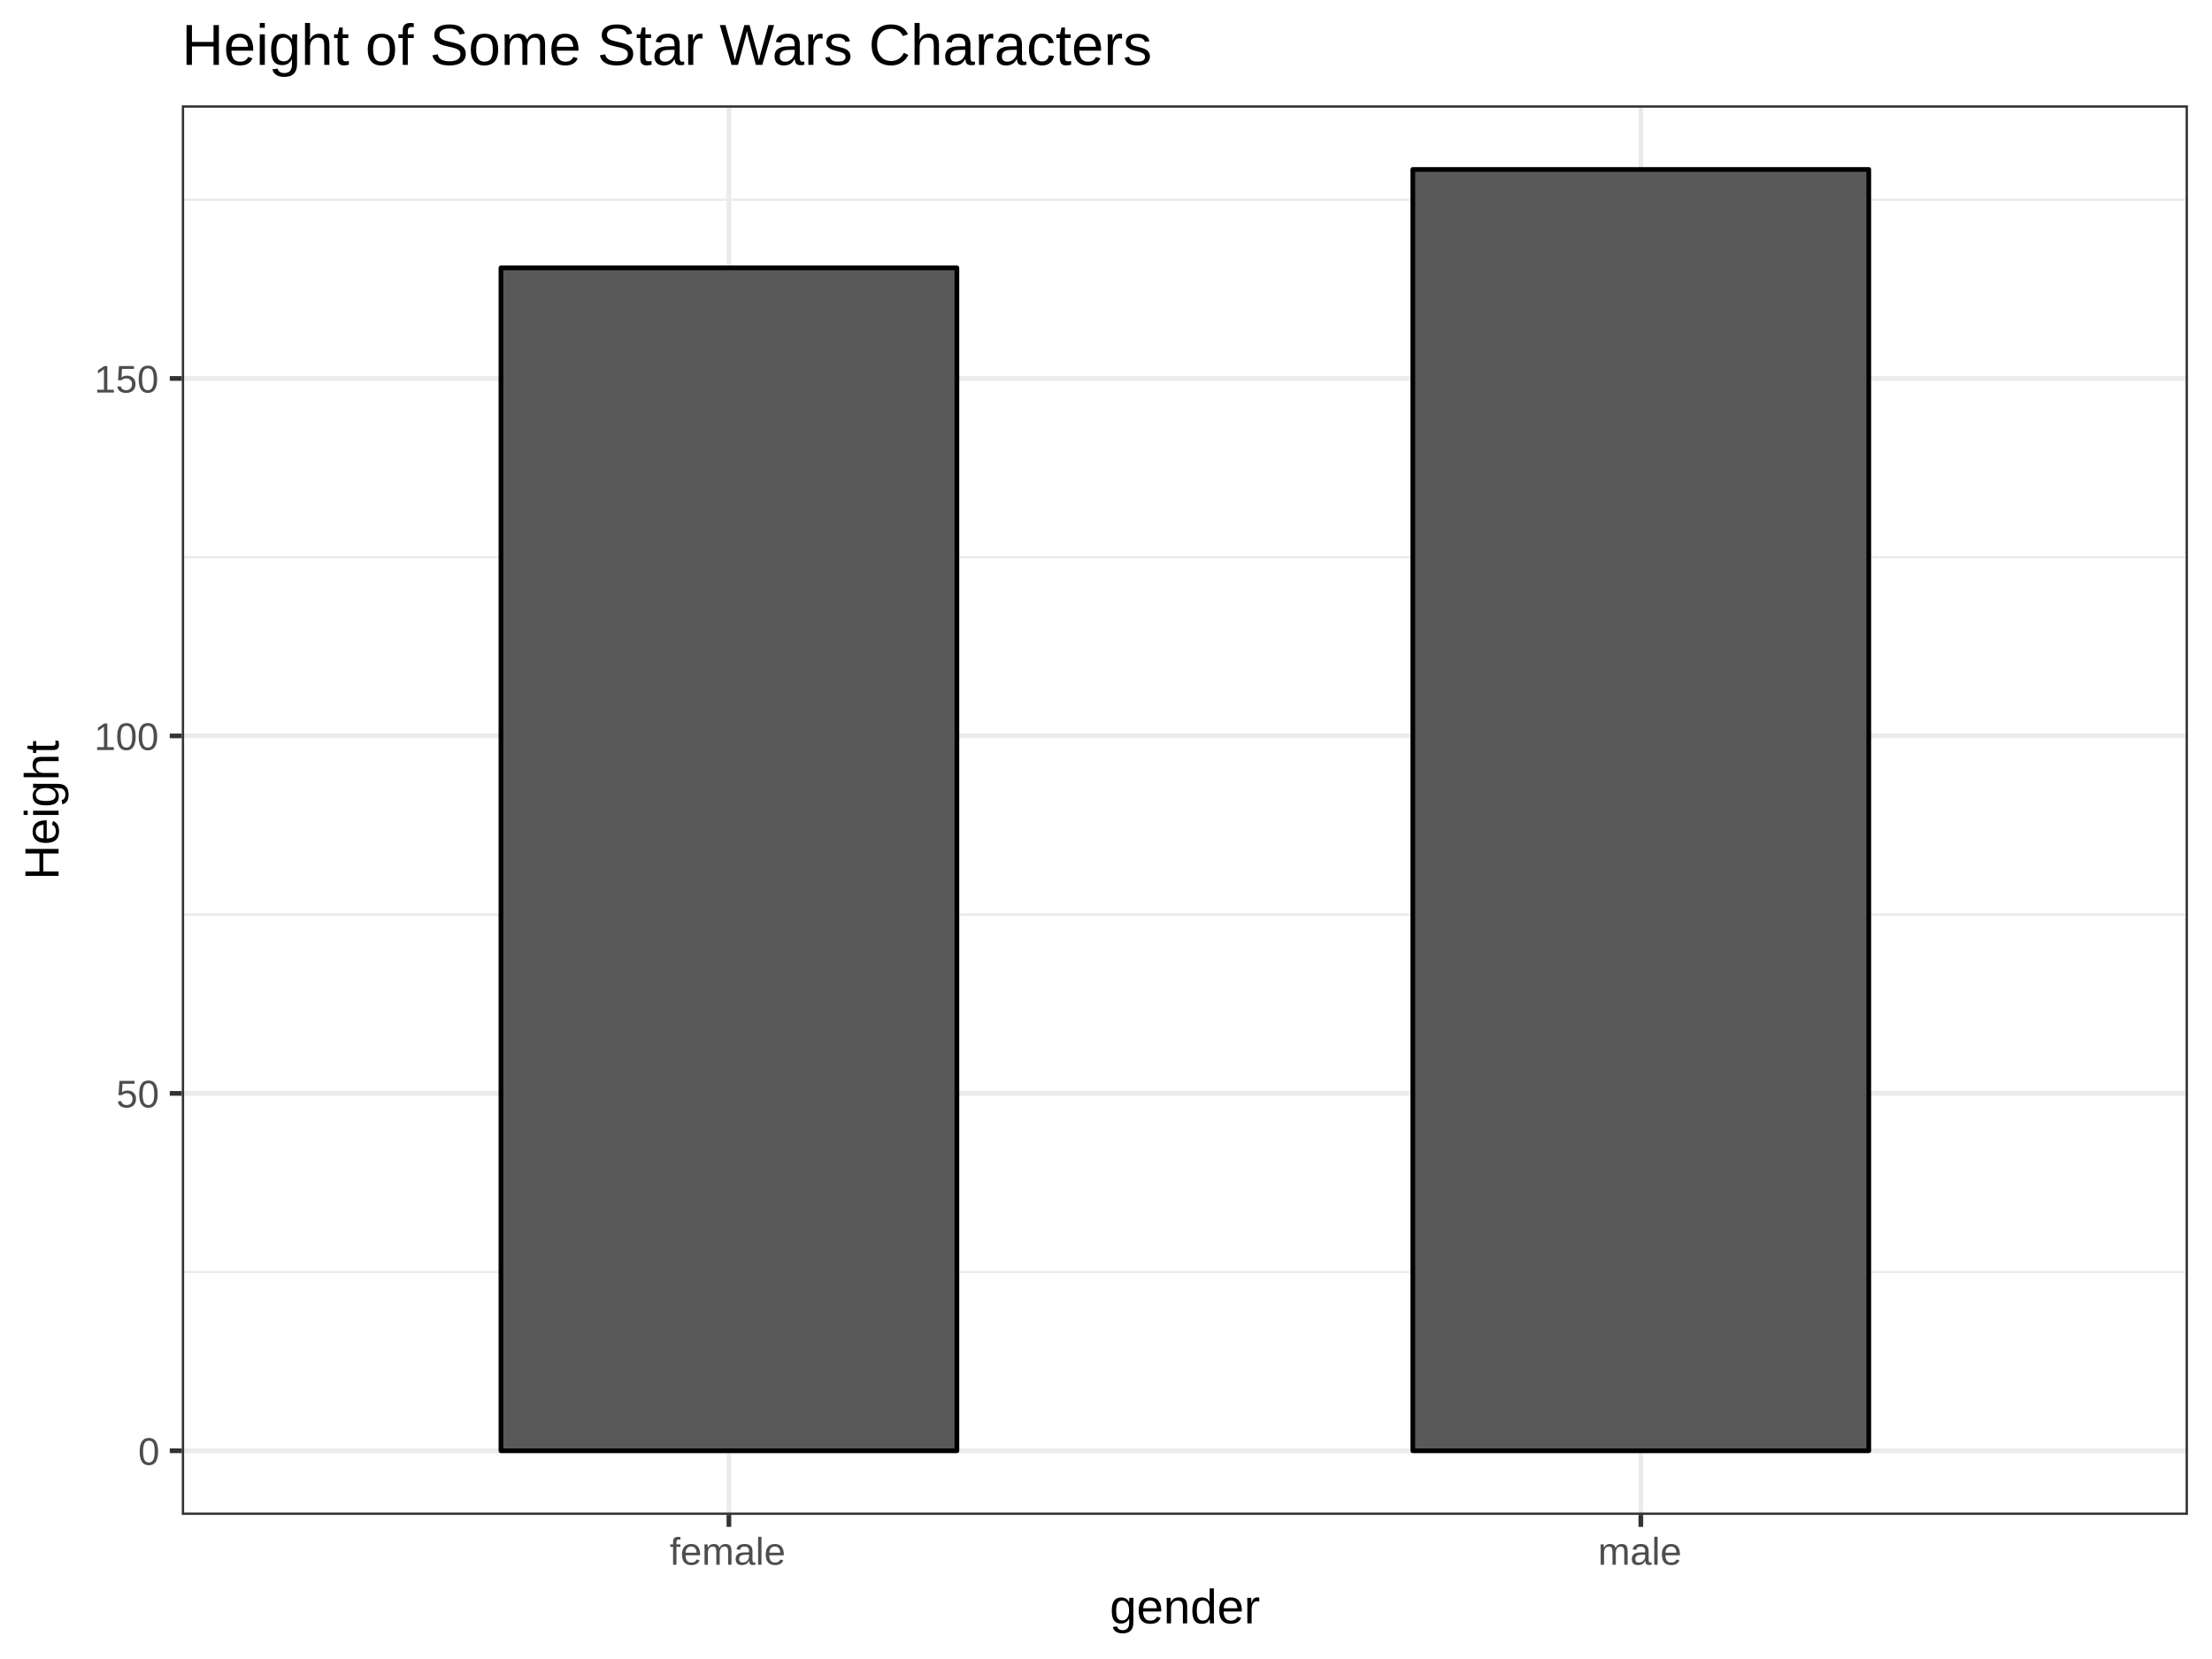
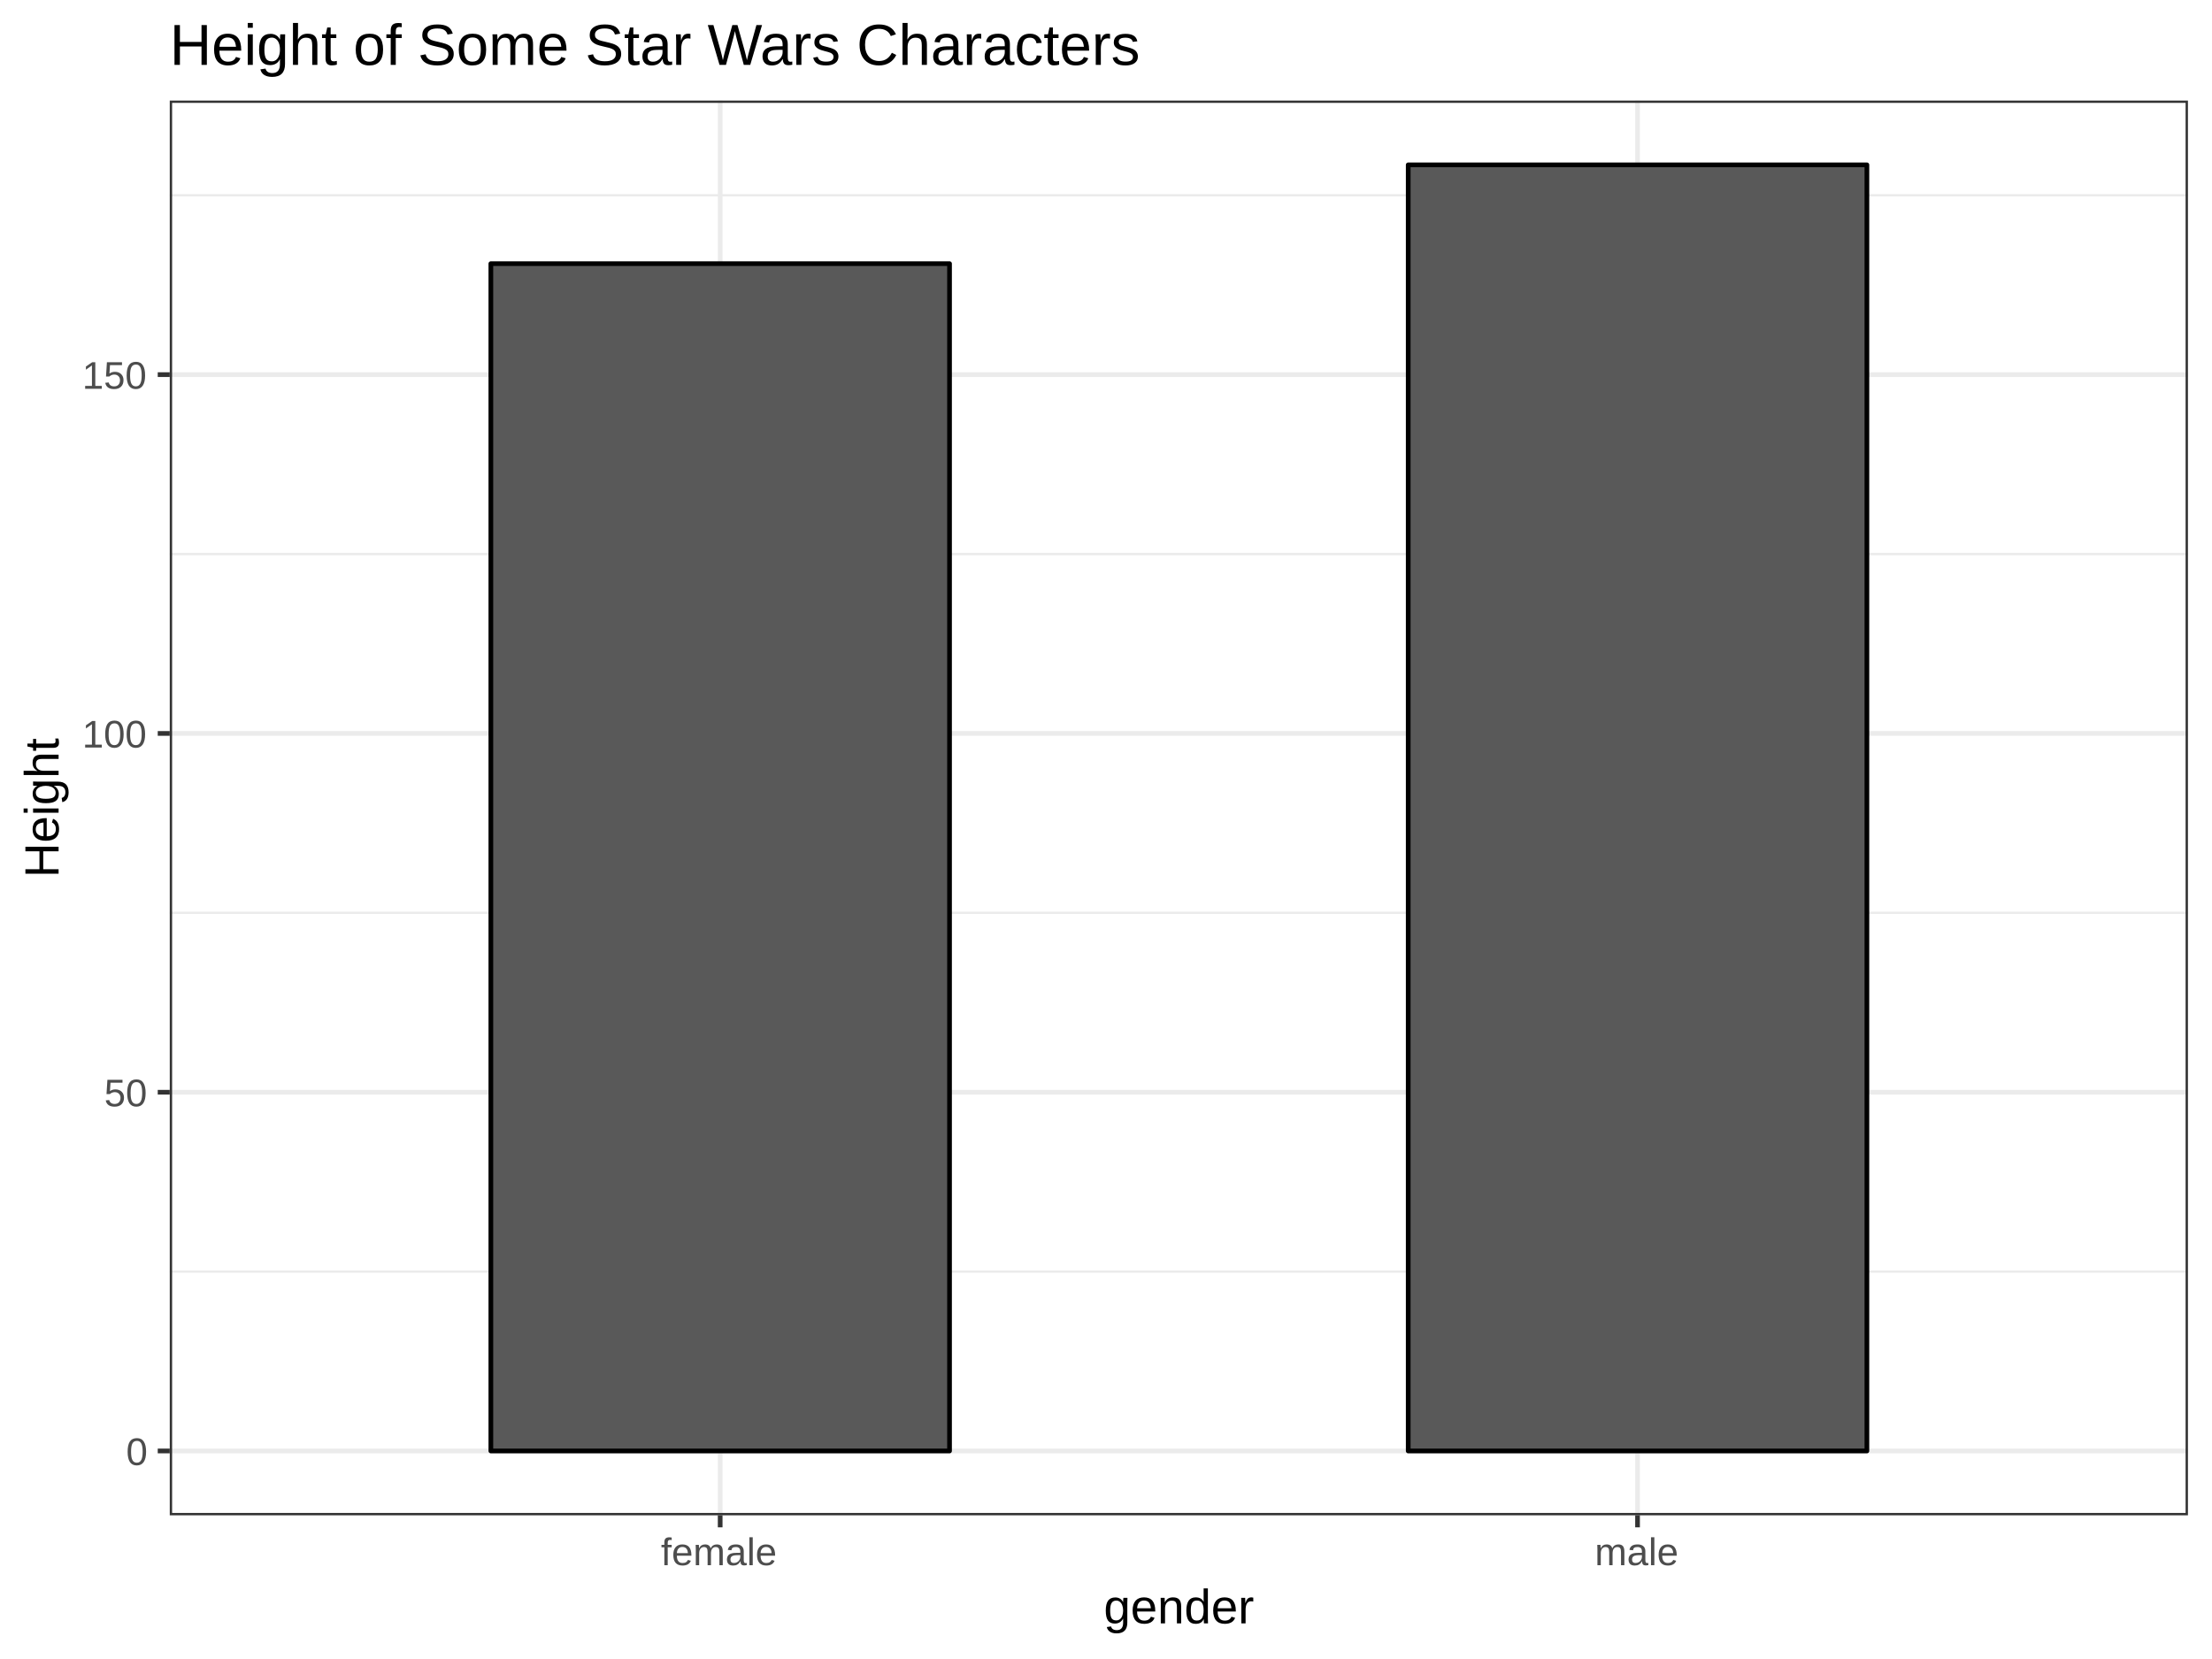
<svg xmlns="http://www.w3.org/2000/svg" viewBox="0 0 504.00 378.00">
  <defs>
    <style type="text/css">
    line, polyline, path, rect, circle {
      fill: none;
      stroke: #000000;
      stroke-linecap: round;
      stroke-linejoin: round;
      stroke-miterlimit: 10.00;
    }
  </style>
  </defs>
  <rect width="100%" height="100%" style="stroke: none; fill: none;" />
  <rect x="0.00" y="-0.00" width="504.00" height="378.00" style="stroke-width: 1.07; stroke: #FFFFFF; fill: #FFFFFF;" />
  <defs>
-     <clipPath id="cpNDEuNDIxNXw0OTguNTIxfDM0NS4xNTd8MjQuMDA3Mw==">
-       <rect x="41.42" y="24.01" width="457.10" height="321.15" />
+     <clipPath id="cpMzguNjgxOHw0OTguNTIxfDM0NS4yNTd8MjIuOTExNA==">
+       <rect x="38.68" y="22.91" width="459.84" height="322.35" />
    </clipPath>
  </defs>
-   <rect x="41.42" y="24.01" width="457.10" height="321.15" style="stroke-width: 1.07; stroke: none; fill: #FFFFFF;" clip-path="url(#cpNDEuNDIxNXw0OTguNTIxfDM0NS4xNTd8MjQuMDA3Mw==)" />
-   <polyline points="41.42,289.84 498.52,289.84 " style="stroke-width: 0.53; stroke: #EBEBEB; stroke-linecap: butt;" clip-path="url(#cpNDEuNDIxNXw0OTguNTIxfDM0NS4xNTd8MjQuMDA3Mw==)" />
-   <polyline points="41.42,208.39 498.52,208.39 " style="stroke-width: 0.53; stroke: #EBEBEB; stroke-linecap: butt;" clip-path="url(#cpNDEuNDIxNXw0OTguNTIxfDM0NS4xNTd8MjQuMDA3Mw==)" />
-   <polyline points="41.42,126.95 498.52,126.95 " style="stroke-width: 0.53; stroke: #EBEBEB; stroke-linecap: butt;" clip-path="url(#cpNDEuNDIxNXw0OTguNTIxfDM0NS4xNTd8MjQuMDA3Mw==)" />
-   <polyline points="41.42,45.51 498.52,45.51 " style="stroke-width: 0.53; stroke: #EBEBEB; stroke-linecap: butt;" clip-path="url(#cpNDEuNDIxNXw0OTguNTIxfDM0NS4xNTd8MjQuMDA3Mw==)" />
-   <polyline points="41.42,330.56 498.52,330.56 " style="stroke-width: 1.07; stroke: #EBEBEB; stroke-linecap: butt;" clip-path="url(#cpNDEuNDIxNXw0OTguNTIxfDM0NS4xNTd8MjQuMDA3Mw==)" />
-   <polyline points="41.42,249.12 498.52,249.12 " style="stroke-width: 1.07; stroke: #EBEBEB; stroke-linecap: butt;" clip-path="url(#cpNDEuNDIxNXw0OTguNTIxfDM0NS4xNTd8MjQuMDA3Mw==)" />
-   <polyline points="41.42,167.67 498.52,167.67 " style="stroke-width: 1.07; stroke: #EBEBEB; stroke-linecap: butt;" clip-path="url(#cpNDEuNDIxNXw0OTguNTIxfDM0NS4xNTd8MjQuMDA3Mw==)" />
-   <polyline points="41.42,86.23 498.52,86.23 " style="stroke-width: 1.07; stroke: #EBEBEB; stroke-linecap: butt;" clip-path="url(#cpNDEuNDIxNXw0OTguNTIxfDM0NS4xNTd8MjQuMDA3Mw==)" />
-   <polyline points="166.08,345.16 166.08,24.01 " style="stroke-width: 1.07; stroke: #EBEBEB; stroke-linecap: butt;" clip-path="url(#cpNDEuNDIxNXw0OTguNTIxfDM0NS4xNTd8MjQuMDA3Mw==)" />
-   <polyline points="373.86,345.16 373.86,24.01 " style="stroke-width: 1.07; stroke: #EBEBEB; stroke-linecap: butt;" clip-path="url(#cpNDEuNDIxNXw0OTguNTIxfDM0NS4xNTd8MjQuMDA3Mw==)" />
-   <rect x="114.14" y="61.03" width="103.89" height="269.53" style="stroke-width: 1.07; stroke-linecap: butt; fill: #595959;" clip-path="url(#cpNDEuNDIxNXw0OTguNTIxfDM0NS4xNTd8MjQuMDA3Mw==)" />
-   <rect x="321.91" y="38.61" width="103.89" height="291.95" style="stroke-width: 1.07; stroke-linecap: butt; fill: #595959;" clip-path="url(#cpNDEuNDIxNXw0OTguNTIxfDM0NS4xNTd8MjQuMDA3Mw==)" />
-   <rect x="41.42" y="24.01" width="457.10" height="321.15" style="stroke-width: 1.07; stroke: #333333;" clip-path="url(#cpNDEuNDIxNXw0OTguNTIxfDM0NS4xNTd8MjQuMDA3Mw==)" />
+   <rect x="38.68" y="22.91" width="459.84" height="322.35" style="stroke-width: 1.07; stroke: none; fill: #FFFFFF;" clip-path="url(#cpMzguNjgxOHw0OTguNTIxfDM0NS4yNTd8MjIuOTExNA==)" />
+   <polyline points="38.68,289.73 498.52,289.73 " style="stroke-width: 0.53; stroke: #EBEBEB; stroke-linecap: butt;" clip-path="url(#cpMzguNjgxOHw0OTguNTIxfDM0NS4yNTd8MjIuOTExNA==)" />
+   <polyline points="38.68,207.98 498.52,207.98 " style="stroke-width: 0.53; stroke: #EBEBEB; stroke-linecap: butt;" clip-path="url(#cpMzguNjgxOHw0OTguNTIxfDM0NS4yNTd8MjIuOTExNA==)" />
+   <polyline points="38.68,126.24 498.52,126.24 " style="stroke-width: 0.53; stroke: #EBEBEB; stroke-linecap: butt;" clip-path="url(#cpMzguNjgxOHw0OTguNTIxfDM0NS4yNTd8MjIuOTExNA==)" />
+   <polyline points="38.68,44.49 498.52,44.49 " style="stroke-width: 0.53; stroke: #EBEBEB; stroke-linecap: butt;" clip-path="url(#cpMzguNjgxOHw0OTguNTIxfDM0NS4yNTd8MjIuOTExNA==)" />
+   <polyline points="38.68,330.60 498.52,330.60 " style="stroke-width: 1.07; stroke: #EBEBEB; stroke-linecap: butt;" clip-path="url(#cpMzguNjgxOHw0OTguNTIxfDM0NS4yNTd8MjIuOTExNA==)" />
+   <polyline points="38.68,248.86 498.52,248.86 " style="stroke-width: 1.07; stroke: #EBEBEB; stroke-linecap: butt;" clip-path="url(#cpMzguNjgxOHw0OTguNTIxfDM0NS4yNTd8MjIuOTExNA==)" />
+   <polyline points="38.68,167.11 498.52,167.11 " style="stroke-width: 1.07; stroke: #EBEBEB; stroke-linecap: butt;" clip-path="url(#cpMzguNjgxOHw0OTguNTIxfDM0NS4yNTd8MjIuOTExNA==)" />
+   <polyline points="38.68,85.36 498.52,85.36 " style="stroke-width: 1.07; stroke: #EBEBEB; stroke-linecap: butt;" clip-path="url(#cpMzguNjgxOHw0OTguNTIxfDM0NS4yNTd8MjIuOTExNA==)" />
+   <polyline points="164.09,345.26 164.09,22.91 " style="stroke-width: 1.07; stroke: #EBEBEB; stroke-linecap: butt;" clip-path="url(#cpMzguNjgxOHw0OTguNTIxfDM0NS4yNTd8MjIuOTExNA==)" />
+   <polyline points="373.11,345.26 373.11,22.91 " style="stroke-width: 1.07; stroke: #EBEBEB; stroke-linecap: butt;" clip-path="url(#cpMzguNjgxOHw0OTguNTIxfDM0NS4yNTd8MjIuOTExNA==)" />
+   <rect x="111.84" y="60.07" width="104.51" height="270.53" style="stroke-width: 1.07; stroke-linecap: butt; fill: #595959;" clip-path="url(#cpMzguNjgxOHw0OTguNTIxfDM0NS4yNTd8MjIuOTExNA==)" />
+   <rect x="320.86" y="37.56" width="104.51" height="293.04" style="stroke-width: 1.07; stroke-linecap: butt; fill: #595959;" clip-path="url(#cpMzguNjgxOHw0OTguNTIxfDM0NS4yNTd8MjIuOTExNA==)" />
+   <rect x="38.68" y="22.91" width="459.84" height="322.35" style="stroke-width: 1.07; stroke: #333333;" clip-path="url(#cpMzguNjgxOHw0OTguNTIxfDM0NS4yNTd8MjIuOTExNA==)" />
  <defs>
    <clipPath id="cpMHw1MDR8Mzc4fDA=">
      <rect x="0.00" y="0.00" width="504.00" height="378.00" />
    </clipPath>
  </defs>
  <g clip-path="url(#cpMHw1MDR8Mzc4fDA=)">
-     <text x="31.48" y="333.78" style="font-size: 8.80px; fill: #4D4D4D; font-family: Arial;" textLength="5.01px" lengthAdjust="spacingAndGlyphs">0</text>
+     <text x="28.74" y="333.82" style="font-size: 8.80px; fill: #4D4D4D; font-family: Arial;" textLength="5.01px" lengthAdjust="spacingAndGlyphs">0</text>
  </g>
  <g clip-path="url(#cpMHw1MDR8Mzc4fDA=)">
-     <text x="26.48" y="252.33" style="font-size: 8.80px; fill: #4D4D4D; font-family: Arial;" textLength="10.01px" lengthAdjust="spacingAndGlyphs">50</text>
+     <text x="23.74" y="252.08" style="font-size: 8.80px; fill: #4D4D4D; font-family: Arial;" textLength="10.01px" lengthAdjust="spacingAndGlyphs">50</text>
  </g>
  <g clip-path="url(#cpMHw1MDR8Mzc4fDA=)">
-     <text x="21.47" y="170.89" style="font-size: 8.80px; fill: #4D4D4D; font-family: Arial;" textLength="15.02px" lengthAdjust="spacingAndGlyphs">100</text>
+     <text x="18.73" y="170.33" style="font-size: 8.80px; fill: #4D4D4D; font-family: Arial;" textLength="15.02px" lengthAdjust="spacingAndGlyphs">100</text>
  </g>
  <g clip-path="url(#cpMHw1MDR8Mzc4fDA=)">
-     <text x="21.47" y="89.45" style="font-size: 8.80px; fill: #4D4D4D; font-family: Arial;" textLength="15.02px" lengthAdjust="spacingAndGlyphs">150</text>
+     <text x="18.73" y="88.58" style="font-size: 8.80px; fill: #4D4D4D; font-family: Arial;" textLength="15.02px" lengthAdjust="spacingAndGlyphs">150</text>
  </g>
-   <polyline points="38.68,330.56 41.42,330.56 " style="stroke-width: 1.07; stroke: #333333; stroke-linecap: butt;" clip-path="url(#cpMHw1MDR8Mzc4fDA=)" />
-   <polyline points="38.68,249.12 41.42,249.12 " style="stroke-width: 1.07; stroke: #333333; stroke-linecap: butt;" clip-path="url(#cpMHw1MDR8Mzc4fDA=)" />
-   <polyline points="38.68,167.67 41.42,167.67 " style="stroke-width: 1.07; stroke: #333333; stroke-linecap: butt;" clip-path="url(#cpMHw1MDR8Mzc4fDA=)" />
-   <polyline points="38.68,86.23 41.42,86.23 " style="stroke-width: 1.07; stroke: #333333; stroke-linecap: butt;" clip-path="url(#cpMHw1MDR8Mzc4fDA=)" />
-   <polyline points="166.08,347.90 166.08,345.16 " style="stroke-width: 1.07; stroke: #333333; stroke-linecap: butt;" clip-path="url(#cpMHw1MDR8Mzc4fDA=)" />
-   <polyline points="373.86,347.90 373.86,345.16 " style="stroke-width: 1.07; stroke: #333333; stroke-linecap: butt;" clip-path="url(#cpMHw1MDR8Mzc4fDA=)" />
+   <polyline points="35.94,330.60 38.68,330.60 " style="stroke-width: 1.07; stroke: #333333; stroke-linecap: butt;" clip-path="url(#cpMHw1MDR8Mzc4fDA=)" />
+   <polyline points="35.94,248.86 38.68,248.86 " style="stroke-width: 1.07; stroke: #333333; stroke-linecap: butt;" clip-path="url(#cpMHw1MDR8Mzc4fDA=)" />
+   <polyline points="35.94,167.11 38.68,167.11 " style="stroke-width: 1.07; stroke: #333333; stroke-linecap: butt;" clip-path="url(#cpMHw1MDR8Mzc4fDA=)" />
+   <polyline points="35.94,85.36 38.68,85.36 " style="stroke-width: 1.07; stroke: #333333; stroke-linecap: butt;" clip-path="url(#cpMHw1MDR8Mzc4fDA=)" />
+   <polyline points="164.09,348.00 164.09,345.26 " style="stroke-width: 1.07; stroke: #333333; stroke-linecap: butt;" clip-path="url(#cpMHw1MDR8Mzc4fDA=)" />
+   <polyline points="373.11,348.00 373.11,345.26 " style="stroke-width: 1.07; stroke: #333333; stroke-linecap: butt;" clip-path="url(#cpMHw1MDR8Mzc4fDA=)" />
  <g clip-path="url(#cpMHw1MDR8Mzc4fDA=)">
-     <text x="152.58" y="356.53" style="font-size: 8.80px; fill: #4D4D4D; font-family: Arial;" textLength="27.01px" lengthAdjust="spacingAndGlyphs">female</text>
+     <text x="150.59" y="356.63" style="font-size: 8.80px; fill: #4D4D4D; font-family: Arial;" textLength="27.01px" lengthAdjust="spacingAndGlyphs">female</text>
  </g>
  <g clip-path="url(#cpMHw1MDR8Mzc4fDA=)">
-     <text x="364.10" y="356.53" style="font-size: 8.80px; fill: #4D4D4D; font-family: Arial;" textLength="19.51px" lengthAdjust="spacingAndGlyphs">male</text>
+     <text x="363.36" y="356.63" style="font-size: 8.80px; fill: #4D4D4D; font-family: Arial;" textLength="19.51px" lengthAdjust="spacingAndGlyphs">male</text>
  </g>
  <g clip-path="url(#cpMHw1MDR8Mzc4fDA=)">
-     <text x="252.85" y="369.88" style="font-size: 11.00px; font-family: Arial;" textLength="34.25px" lengthAdjust="spacingAndGlyphs">gender</text>
+     <text x="251.48" y="369.88" style="font-size: 11.00px; font-family: Arial;" textLength="34.25px" lengthAdjust="spacingAndGlyphs">gender</text>
  </g>
  <g clip-path="url(#cpMHw1MDR8Mzc4fDA=)">
-     <text transform="translate(13.35,200.48) rotate(-90)" style="font-size: 11.00px; font-family: Arial;" textLength="31.80px" lengthAdjust="spacingAndGlyphs">Height</text>
+     <text transform="translate(13.35,199.98) rotate(-90)" style="font-size: 11.00px; font-family: Arial;" textLength="31.80px" lengthAdjust="spacingAndGlyphs">Height</text>
  </g>
  <g clip-path="url(#cpMHw1MDR8Mzc4fDA=)">
-     <text x="41.42" y="14.79" style="font-size: 13.20px; font-family: Arial;" textLength="218.19px" lengthAdjust="spacingAndGlyphs">Height of Some Star Wars Characters</text>
+     <text x="38.68" y="14.79" style="font-size: 13.20px; font-family: Arial;" textLength="218.19px" lengthAdjust="spacingAndGlyphs">Height of Some Star Wars Characters</text>
  </g>
</svg>
